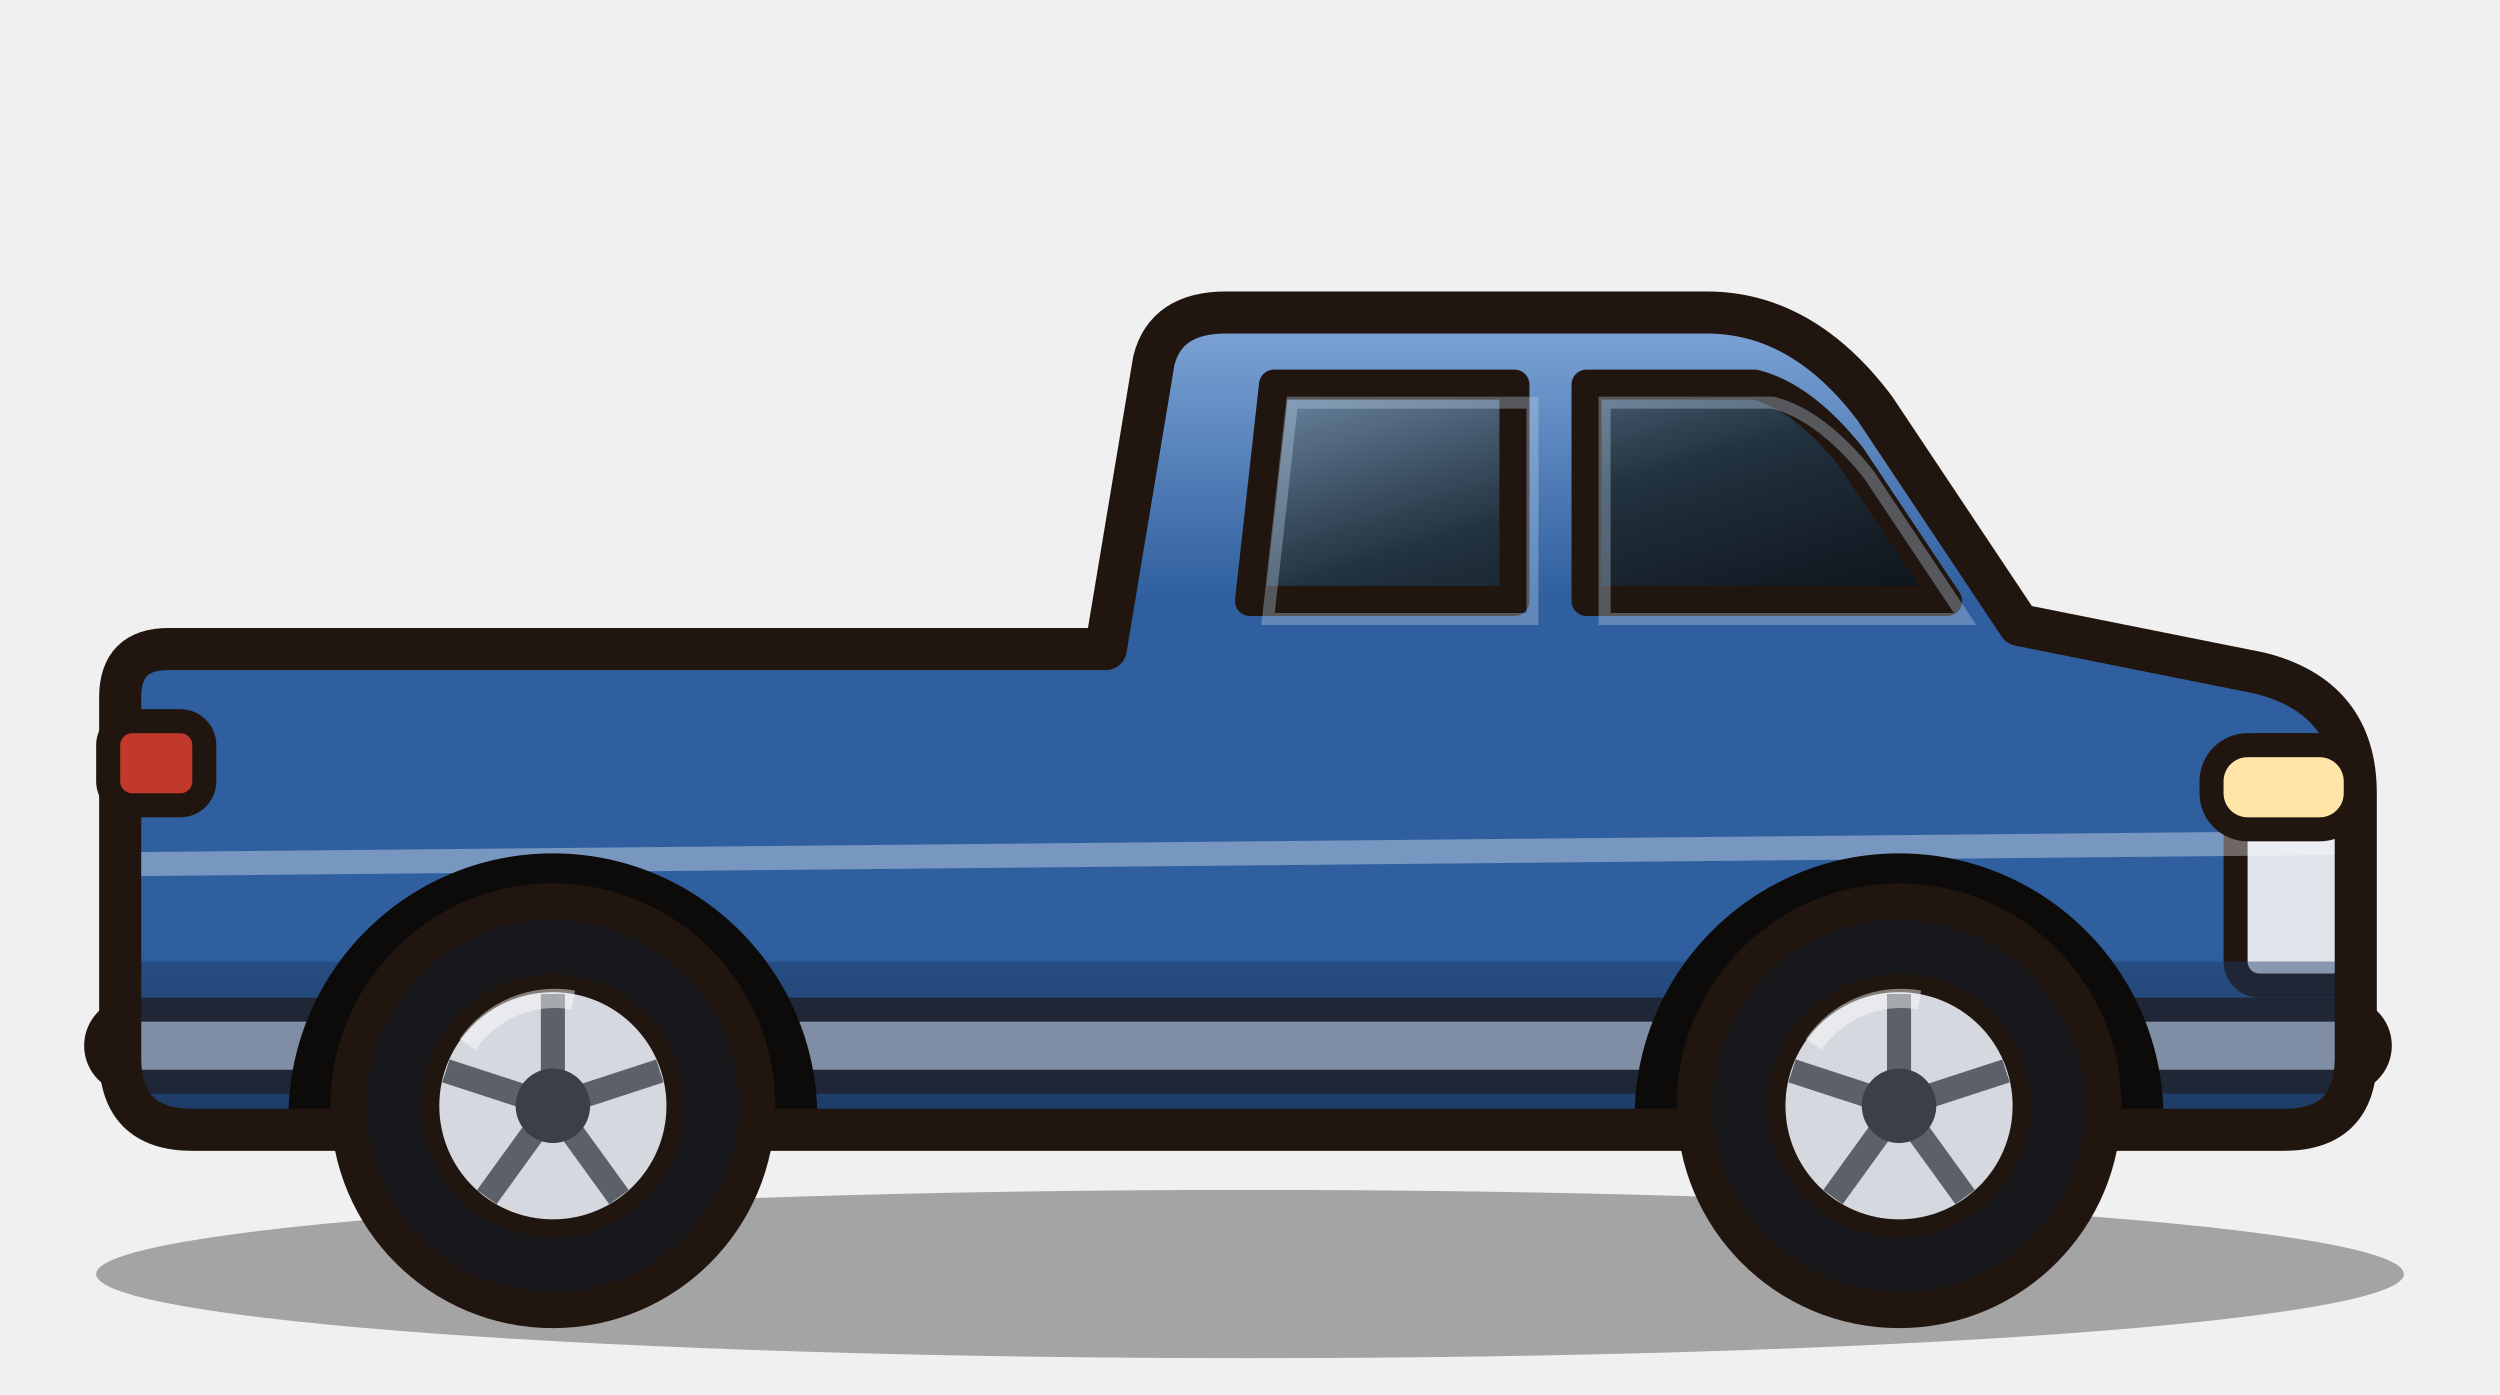
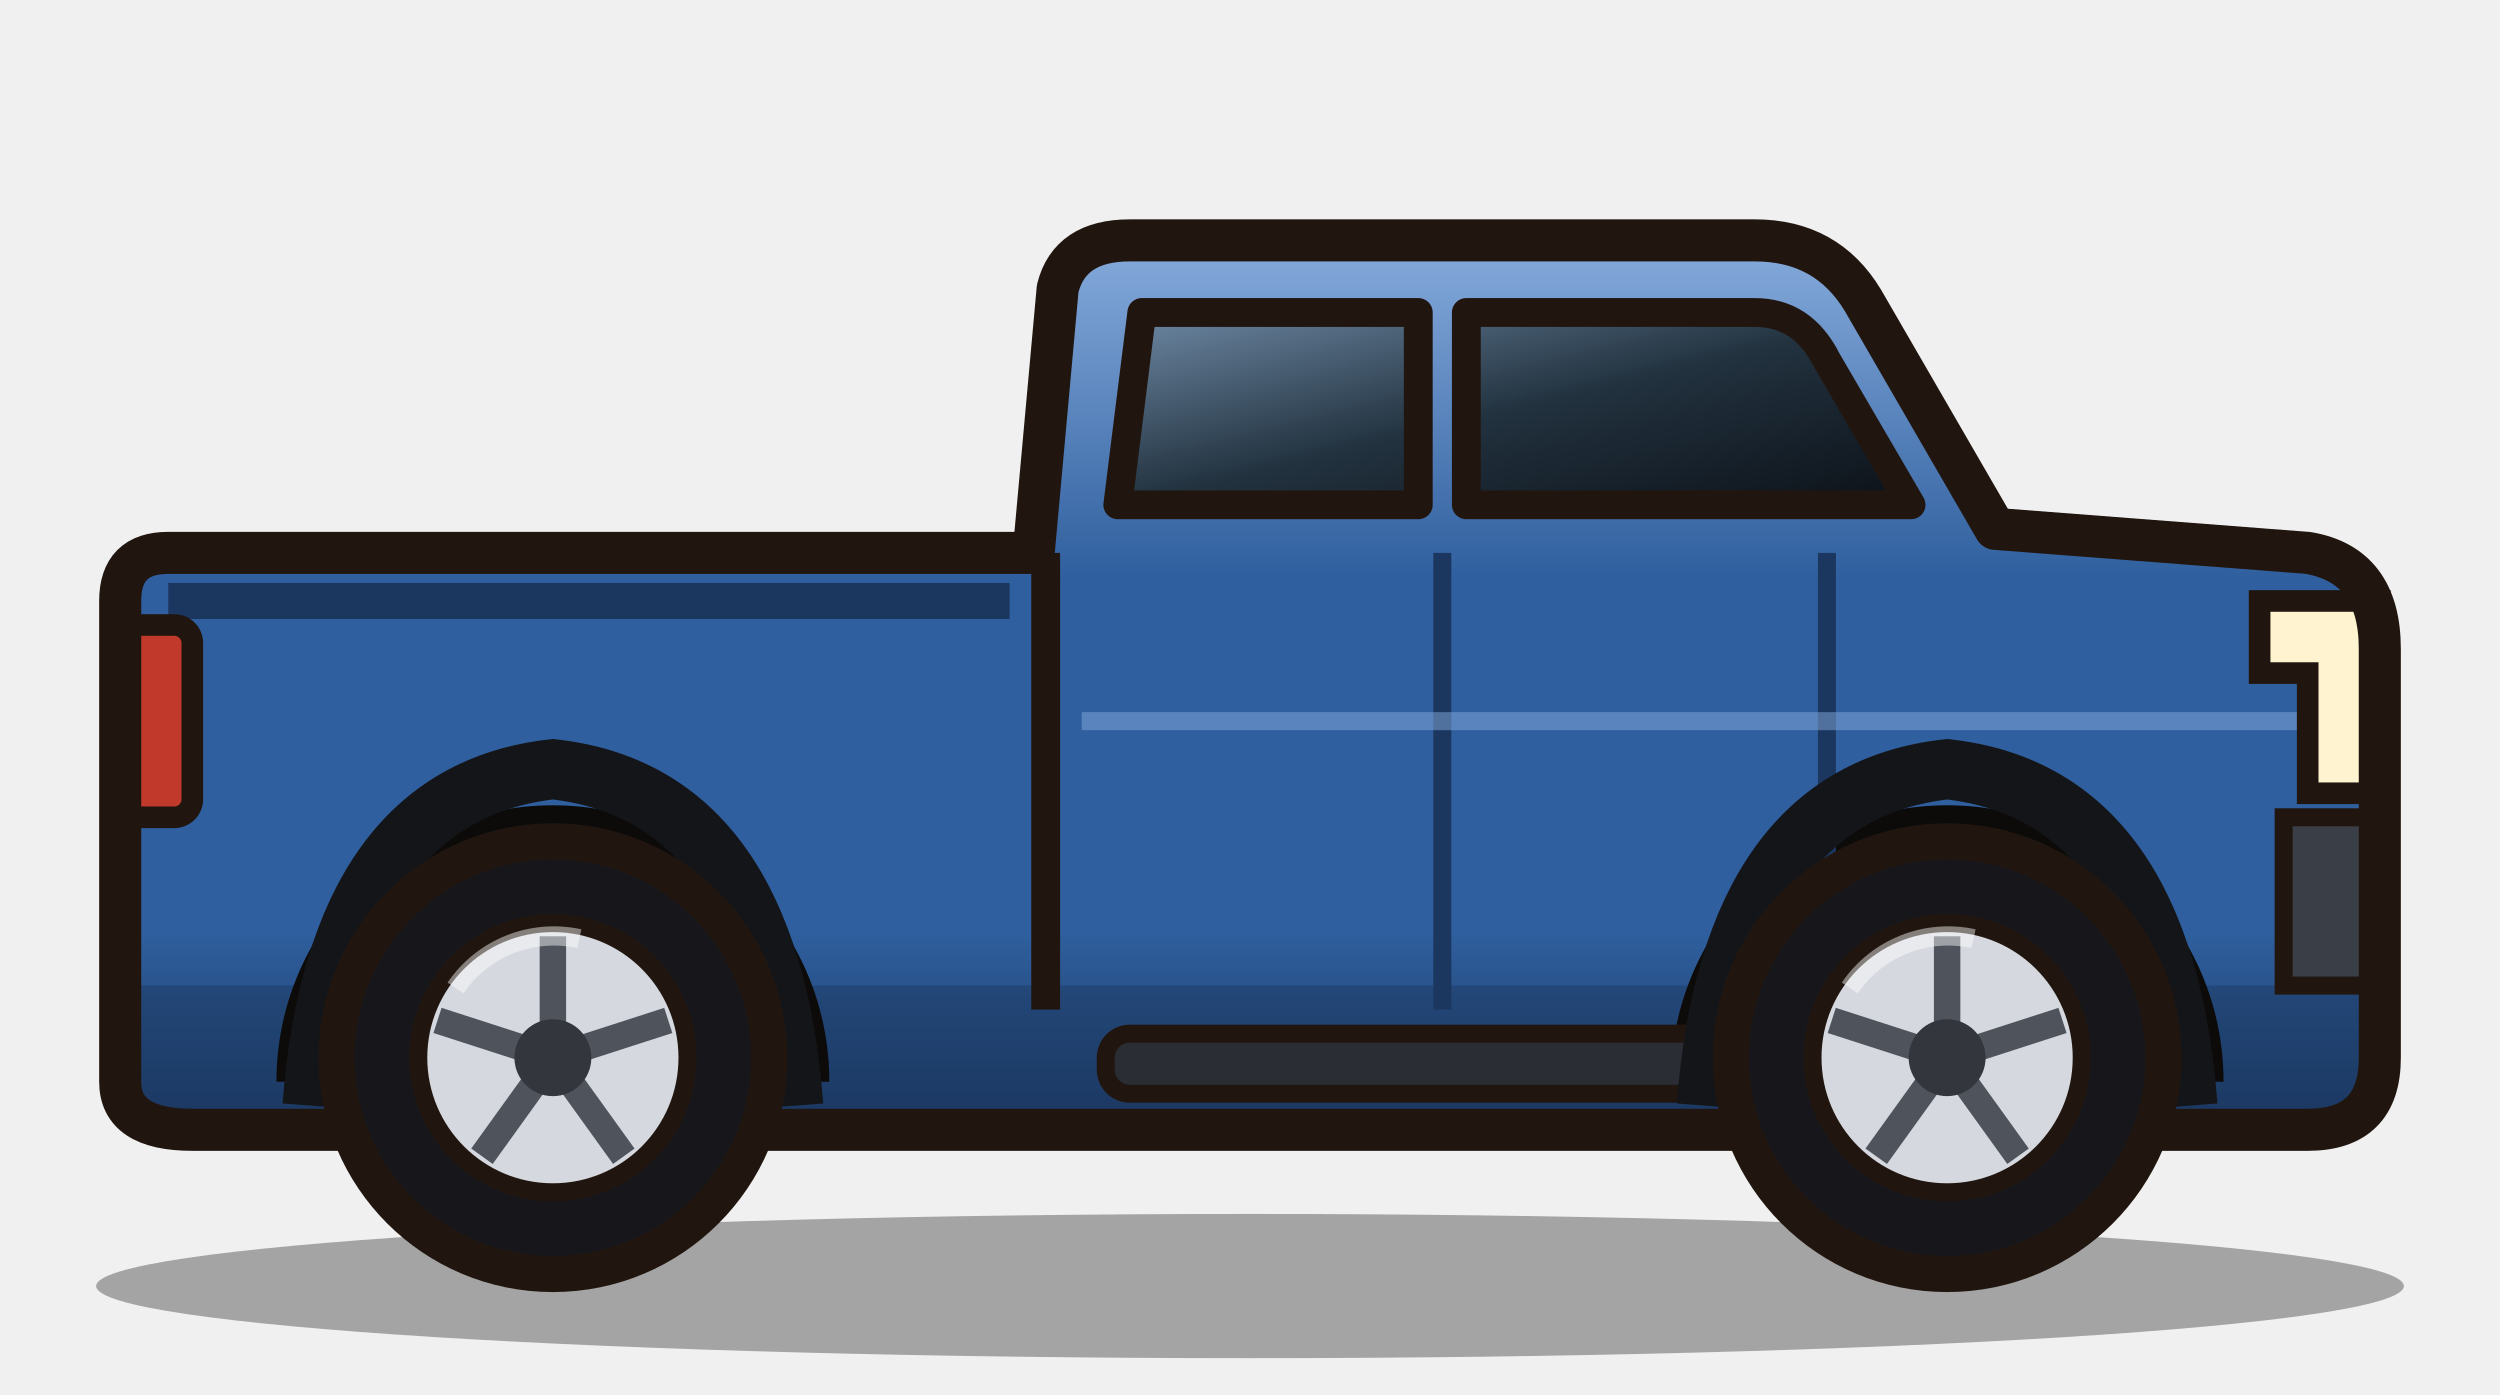
<svg xmlns="http://www.w3.org/2000/svg" viewBox="0 0 208 116" width="208" height="116">
  <defs>
-     <linearGradient id="gf150" x1="0" y1="0" x2="0" y2="1">
-       <stop offset="0" stop-color="#7fa6d8" />
-       <stop offset=".35" stop-color="#2f5f9e" />
+     <linearGradient id="bf150" x1="0" y1="0" x2="0" y2="1">
+       <stop offset="0" stop-color="#86abdc" />
+       <stop offset=".38" stop-color="#2f5f9e" />
      <stop offset=".78" stop-color="#2f5f9e" />
-       <stop offset="1" stop-color="#1c3a63" />
+       <stop offset="1" stop-color="#1b3760" />
    </linearGradient>
    <linearGradient id="wf150" x1="0" y1="0" x2="1" y2="1">
      <stop offset="0" stop-color="#6f8aa6" />
      <stop offset=".5" stop-color="#22323f" />
      <stop offset="1" stop-color="#0c1118" />
    </linearGradient>
    <clipPath id="cf150">
-       <path d="M10 84 L10 58 Q10 54 14 54 L92 54 L96 30 Q97 26 102 26 L142 26 Q150 26 156 34 L168 52 L188 56 Q196 58 196 66 L196 88 Q196 94 190 94 L16 94 Q10 94 10 88 Z" />
+       <path d="M10 90 L10 50 Q10 46 14 46 L86 46 L88 24 Q89 20 94 20 L146 20 Q152 20 155 25 L166 44 L192 46 Q198 47 198 54 L198 88 Q198 94 192 94 L16 94 Q10 94 10 90 Z" />
    </clipPath>
  </defs>
-   <ellipse cx="104" cy="106" rx="96" ry="7" fill="#000" opacity=".32" />
-   <path d="M10 84 L10 58 Q10 54 14 54 L92 54 L96 30 Q97 26 102 26 L142 26 Q150 26 156 34 L168 52 L188 56 Q196 58 196 66 L196 88 Q196 94 190 94 L16 94 Q10 94 10 88 Z" fill="url(#gf150)" />
-   <path d="M14 54 L92 54" stroke="#16304f" stroke-width="3" />
-   <rect x="186" y="62" width="10" height="20" rx="2" fill="#dfe4ea" stroke="#21160f" stroke-width="2" />
-   <rect x="8" y="84" width="190" height="6" rx="3" fill="#cfd4da" stroke="#21160f" stroke-width="2" />
+   <ellipse cx="104" cy="107" rx="96" ry="6" fill="#000" opacity=".32" />
+   <path d="M10 90 L10 50 Q10 46 14 46 L86 46 L88 24 Q89 20 94 20 L146 20 Q152 20 155 25 L166 44 L192 46 Q198 47 198 54 L198 88 Q198 94 192 94 L16 94 Q10 94 10 90 Z" fill="url(#bf150)" />
  <g clip-path="url(#cf150)">
-     <rect x="0" y="80" width="208" height="20" fill="#1c3a63" opacity=".45" />
-     <path d="M0 72 L208 70" stroke="#fff" stroke-opacity=".35" stroke-width="2" />
+     <rect x="0" y="82" width="208" height="20" fill="#1b3760" opacity=".45" />
  </g>
-   <path d="M24 93 A22 22 0 0 1 68 93 Z" fill="#0d0b0a" />
-   <path d="M136 93 A22 22 0 0 1 180 93 Z" fill="#0d0b0a" />
-   <path d="M104 50 L106 32 L126 32 L126 50 Z M132 50 L132 32 L146 32 Q150 33 154 38 L162 50 Z" fill="url(#wf150)" stroke="#21160f" stroke-width="2.5" stroke-linejoin="round" />
-   <path d="M104 50 L106 32 L126 32 L126 50 Z M132 50 L132 32 L146 32 Q150 33 154 38 L162 50 Z" fill="none" stroke="#bcd3ea" stroke-opacity=".35" stroke-width="1" transform="translate(1.5 1.5)" />
-   <path d="M10 84 L10 58 Q10 54 14 54 L92 54 L96 30 Q97 26 102 26 L142 26 Q150 26 156 34 L168 52 L188 56 Q196 58 196 66 L196 88 Q196 94 190 94 L16 94 Q10 94 10 88 Z" fill="none" stroke="#21160f" stroke-width="3.5" stroke-linejoin="round" />
-   <rect x="184.0" y="62" width="12" height="7" rx="3" fill="#ffe6a8" stroke="#21160f" stroke-width="2" />
-   <rect x="9.0" y="60" width="8" height="7" rx="2" fill="#c0392b" stroke="#21160f" stroke-width="2" />
-   <circle cx="46" cy="92" r="17" fill="#17171b" stroke="#21160f" stroke-width="3" />
-   <circle cx="46" cy="92" r="10.2" fill="#d5d9df" stroke="#21160f" stroke-width="1.5" />
-   <path d="M46 92 L46.0 82.7" stroke="#5b6069" stroke-width="2" />
-   <path d="M46 92 L54.9 89.1" stroke="#5b6069" stroke-width="2" />
-   <path d="M46 92 L51.5 99.6" stroke="#5b6069" stroke-width="2" />
-   <path d="M46 92 L40.5 99.6" stroke="#5b6069" stroke-width="2" />
-   <path d="M46 92 L37.1 89.1" stroke="#5b6069" stroke-width="2" />
-   <circle cx="46" cy="92" r="3.1" fill="#3b3f46" />
-   <path d="M38.9 86.9 A8.8 8.8 0 0 1 47.7 83.2" stroke="#fff" stroke-opacity=".45" stroke-width="1.6" fill="none" />
-   <circle cx="158" cy="92" r="17" fill="#17171b" stroke="#21160f" stroke-width="3" />
-   <circle cx="158" cy="92" r="10.2" fill="#d5d9df" stroke="#21160f" stroke-width="1.5" />
-   <path d="M158 92 L158.0 82.7" stroke="#5b6069" stroke-width="2" />
-   <path d="M158 92 L166.9 89.1" stroke="#5b6069" stroke-width="2" />
-   <path d="M158 92 L163.5 99.6" stroke="#5b6069" stroke-width="2" />
-   <path d="M158 92 L152.5 99.6" stroke="#5b6069" stroke-width="2" />
-   <path d="M158 92 L149.1 89.1" stroke="#5b6069" stroke-width="2" />
-   <circle cx="158" cy="92" r="3.1" fill="#3b3f46" />
-   <path d="M150.9 86.9 A8.8 8.8 0 0 1 159.7 83.2" stroke="#fff" stroke-opacity=".45" stroke-width="1.6" fill="none" />
+   <path d="M23 90 A23 23 0 0 1 69 90 Z" fill="#0d0b0a" />
+   <path d="M139 90 A23 23 0 0 1 185 90 Z" fill="#0d0b0a" />
+   <path d="M93 42 L95 26 L118 26 L118 42 Z M122 42 L122 26 L146 26 Q150 26 152 30 L159 42 Z" fill="url(#wf150)" stroke="#21160f" stroke-width="2.4" stroke-linejoin="round" />
+   <path d="M87 46 L87 84" stroke="#21160f" stroke-width="2.4" />
+   <path d="M14 50 L84 50" stroke="#1b3760" stroke-width="3" />
+   <path d="M120 46 L120 84 M152 46 L152 74" stroke="#1b3760" stroke-width="1.5" />
+   <path d="M90 60 L196 60" stroke="#86abdc" stroke-opacity=".5" stroke-width="1.5" />
+   <path d="M188 50 L198 50 L198 66 L192 66 L192 56 L188 56 Z" fill="#fff4cf" stroke="#21160f" stroke-width="1.8" />
+   <rect x="190" y="68" width="8" height="14" fill="#3a3f47" stroke="#21160f" stroke-width="1.5" />
+   <rect x="10" y="52" width="6" height="16" rx="1.5" fill="#c0392b" stroke="#21160f" stroke-width="1.8" />
+   <rect x="92" y="86" width="56" height="5" rx="2" fill="#2a2d33" stroke="#21160f" stroke-width="1.5" />
+   <path d="M26 92 Q28 66 46 64 Q64 66 66 92 M142 92 Q144 66 162 64 Q180 66 182 92" fill="none" stroke="#141519" stroke-width="5" />
+   <path d="M10 90 L10 50 Q10 46 14 46 L86 46 L88 24 Q89 20 94 20 L146 20 Q152 20 155 25 L166 44 L192 46 Q198 47 198 54 L198 88 Q198 94 192 94 L16 94 Q10 94 10 90 Z" fill="none" stroke="#21160f" stroke-width="3.5" stroke-linejoin="round" />
+   <circle cx="46" cy="88" r="18" fill="#17171b" stroke="#21160f" stroke-width="3" />
+   <circle cx="46" cy="88" r="11.2" fill="#d5d9df" stroke="#21160f" stroke-width="1.5" />
+   <path d="M46 88 L46.0 77.9" stroke="#4f545c" stroke-width="2.2" />
+   <path d="M46 88 L55.6 84.9" stroke="#4f545c" stroke-width="2.2" />
+   <path d="M46 88 L51.9 96.2" stroke="#4f545c" stroke-width="2.2" />
+   <path d="M46 88 L40.1 96.2" stroke="#4f545c" stroke-width="2.2" />
+   <path d="M46 88 L36.4 84.9" stroke="#4f545c" stroke-width="2.2" />
+   <circle cx="46" cy="88" r="3.2" fill="#33363c" />
+   <path d="M37.9 82.2 A9.9 9.9 0 0 1 48.2 78.1" stroke="#fff" stroke-opacity=".45" stroke-width="1.6" fill="none" />
+   <circle cx="162" cy="88" r="18" fill="#17171b" stroke="#21160f" stroke-width="3" />
+   <circle cx="162" cy="88" r="11.2" fill="#d5d9df" stroke="#21160f" stroke-width="1.5" />
+   <path d="M162 88 L162.0 77.9" stroke="#4f545c" stroke-width="2.2" />
+   <path d="M162 88 L171.6 84.9" stroke="#4f545c" stroke-width="2.2" />
+   <path d="M162 88 L167.9 96.2" stroke="#4f545c" stroke-width="2.2" />
+   <path d="M162 88 L156.1 96.2" stroke="#4f545c" stroke-width="2.2" />
+   <path d="M162 88 L152.4 84.9" stroke="#4f545c" stroke-width="2.2" />
+   <circle cx="162" cy="88" r="3.2" fill="#33363c" />
+   <path d="M153.9 82.2 A9.9 9.9 0 0 1 164.2 78.1" stroke="#fff" stroke-opacity=".45" stroke-width="1.6" fill="none" />
</svg>
